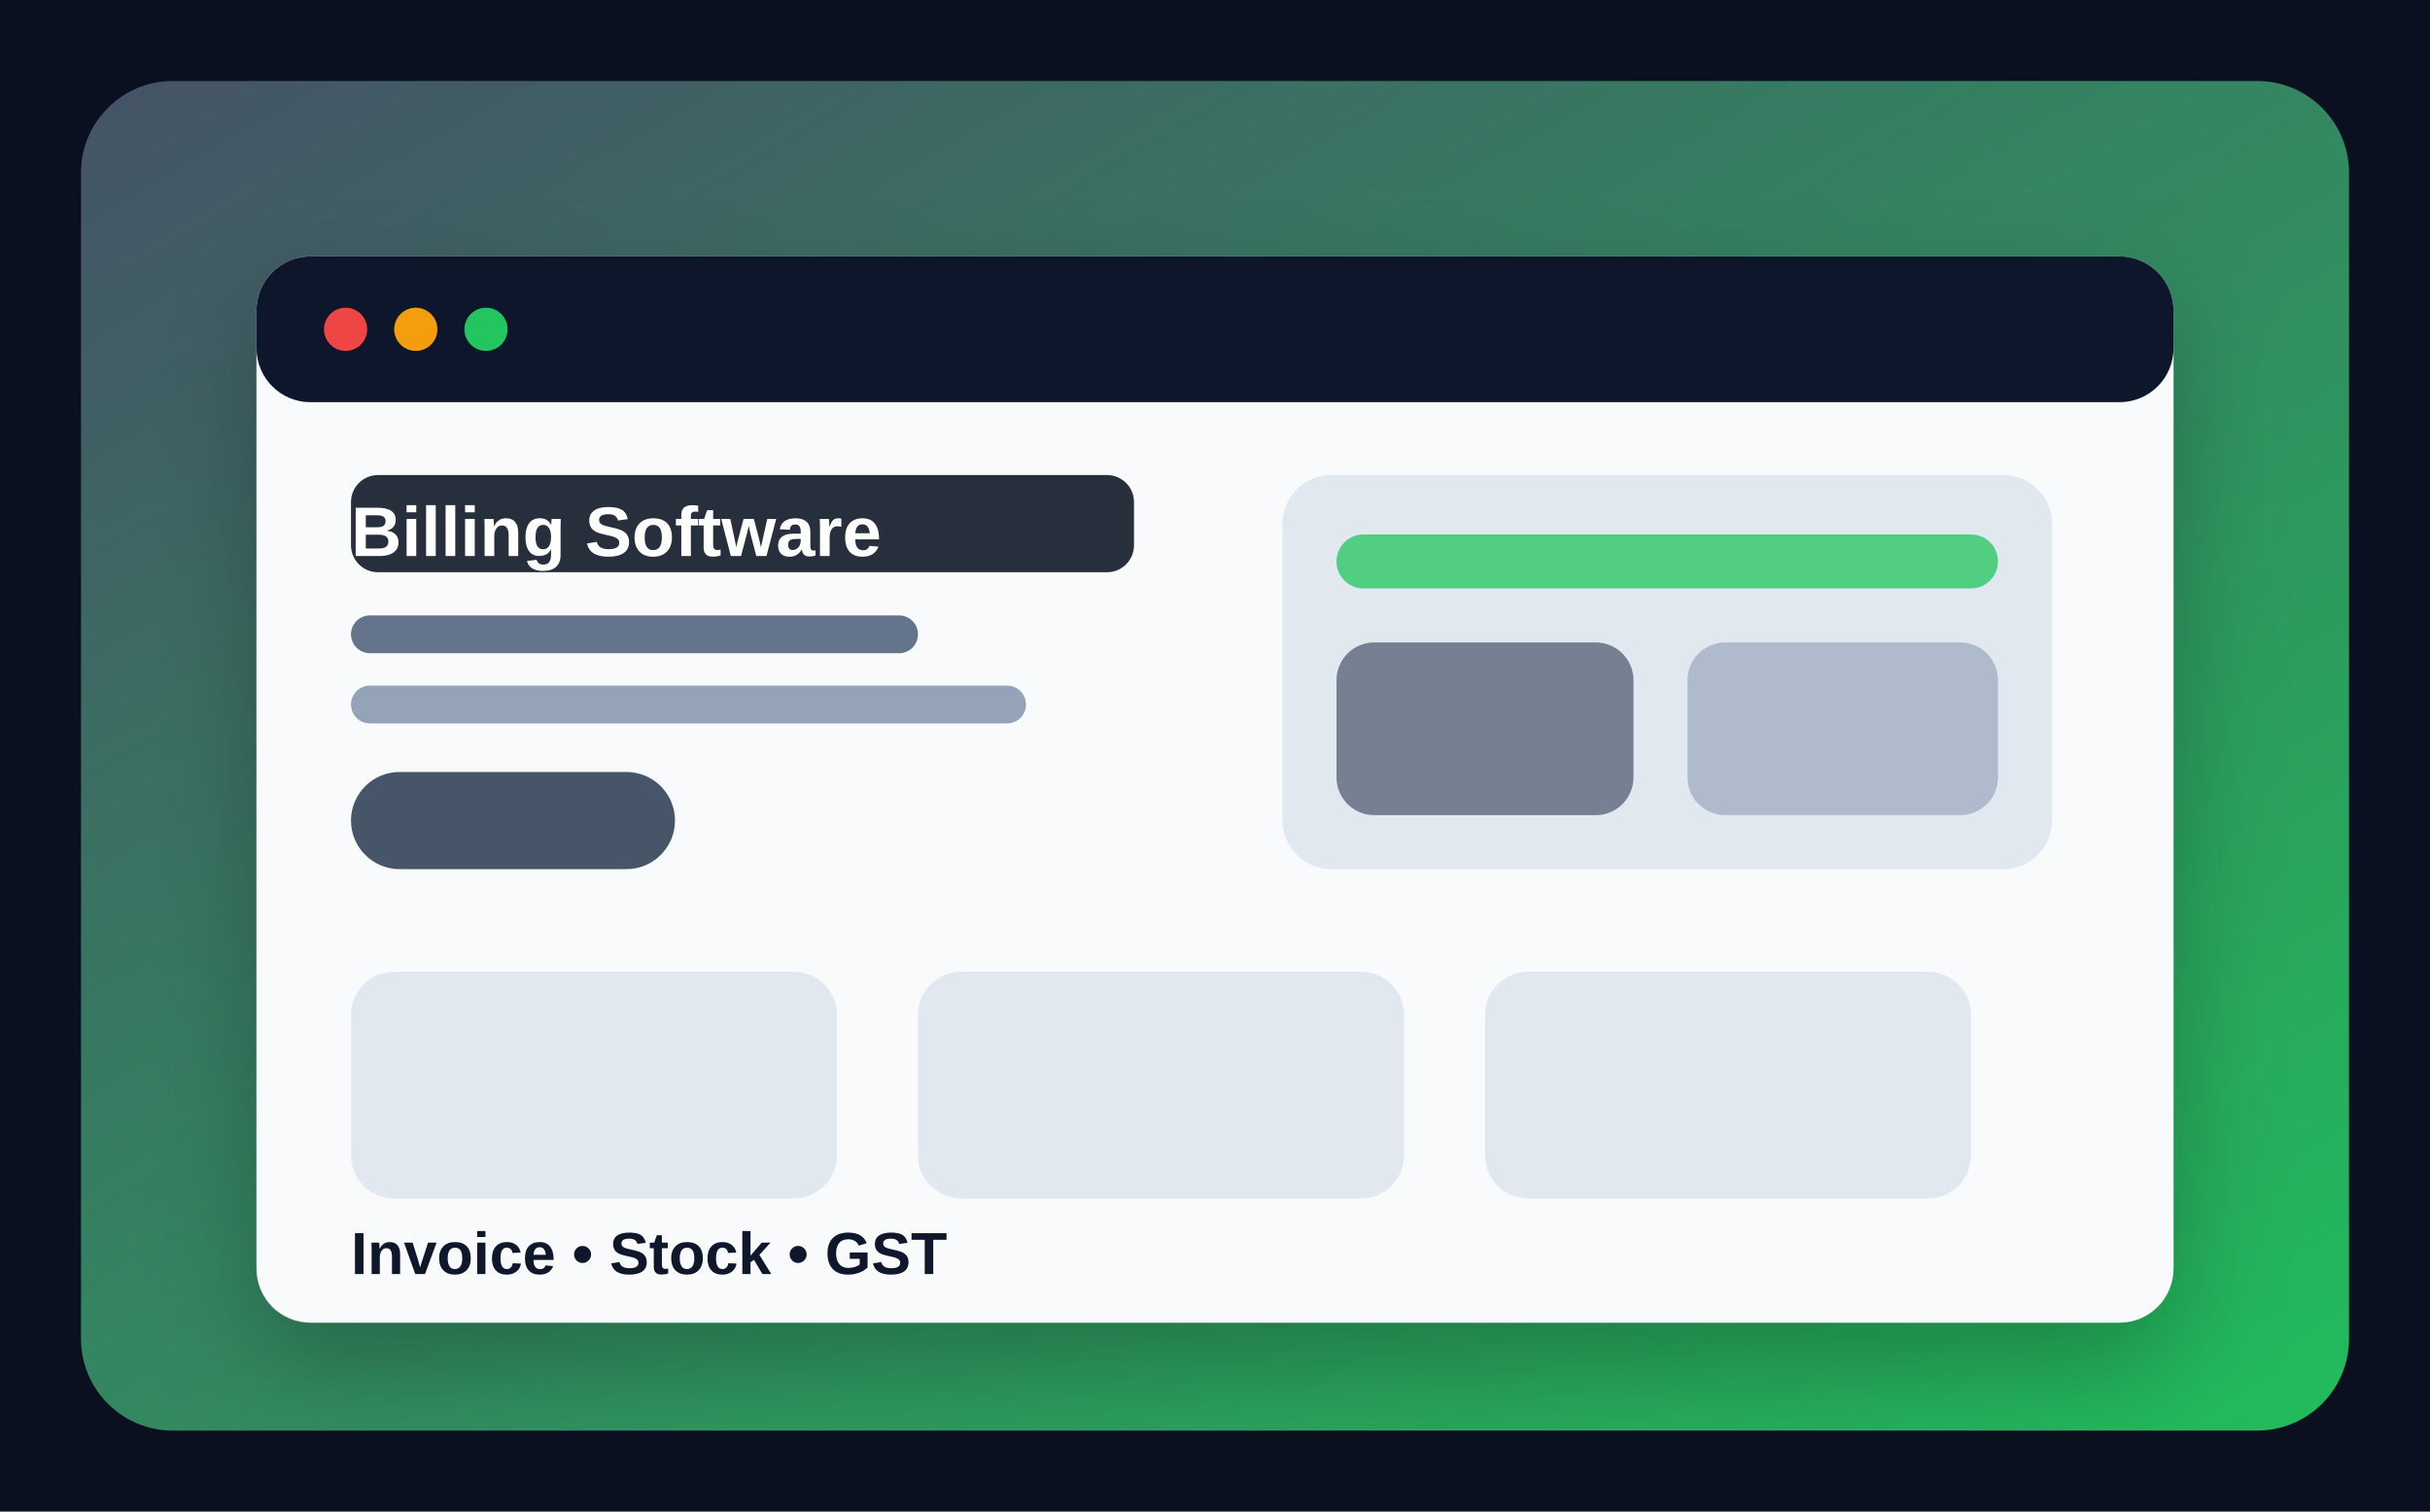
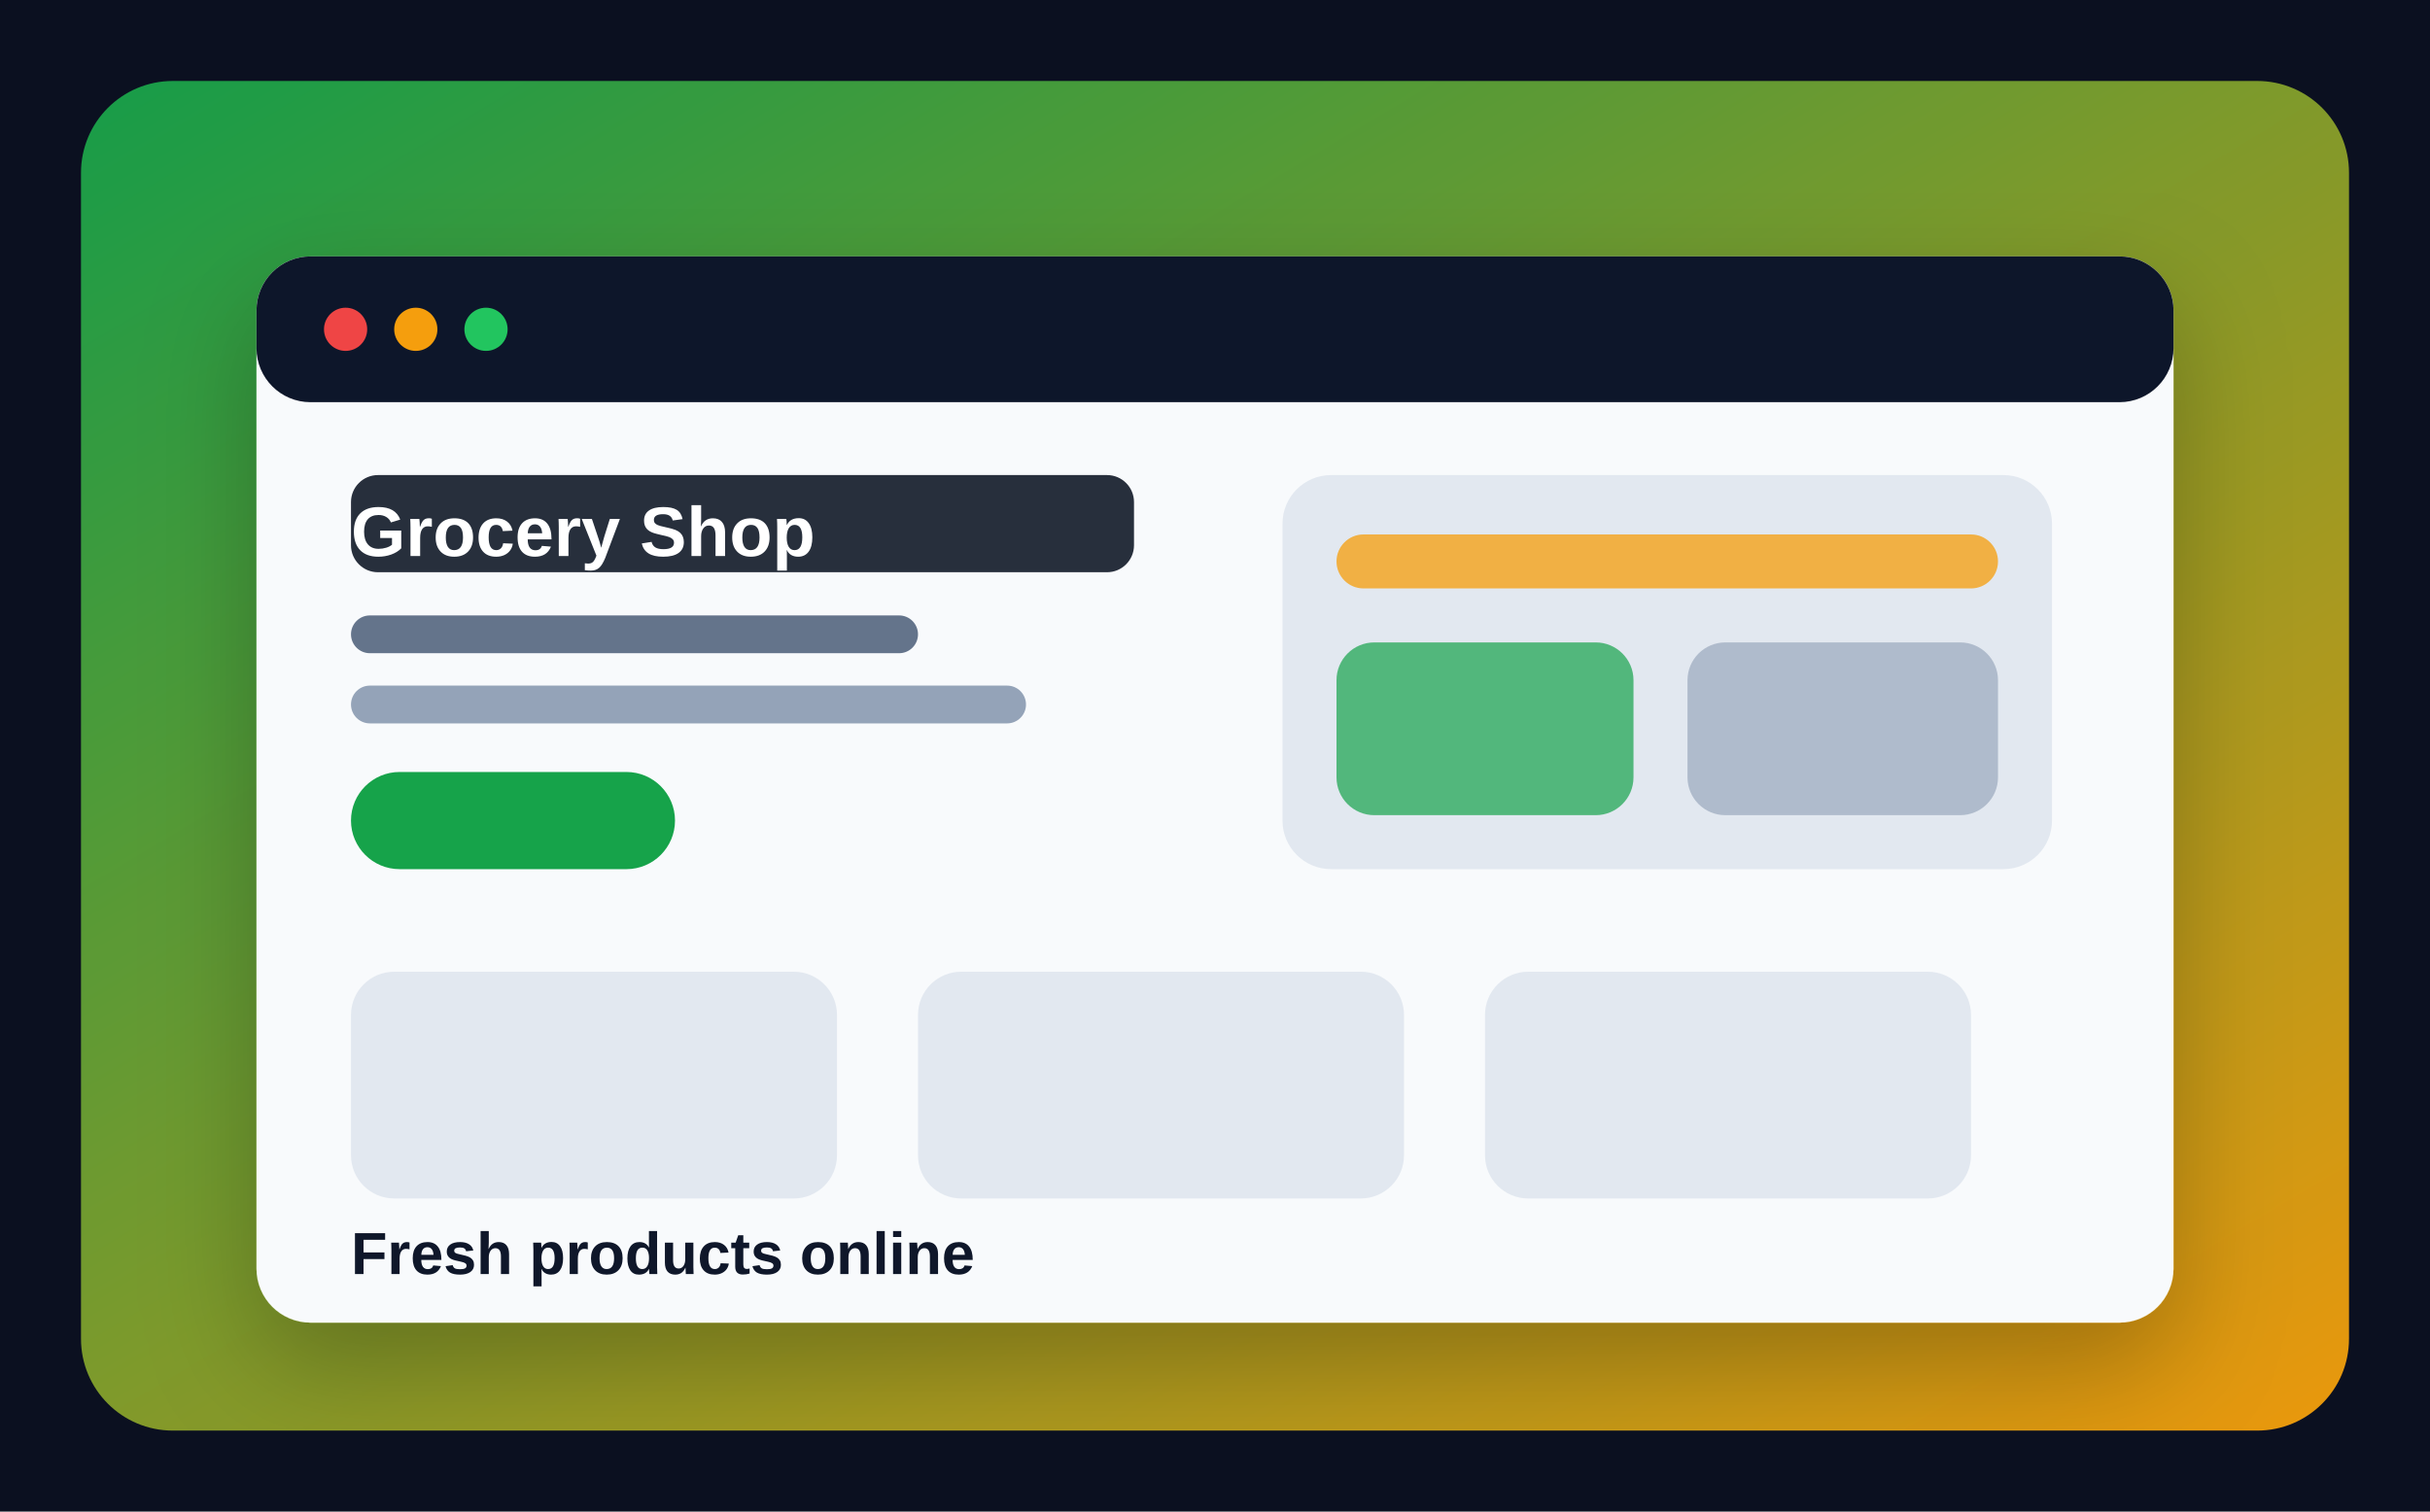
<svg xmlns="http://www.w3.org/2000/svg" width="900" height="560" viewBox="0 0 900 560">
  <defs>
    <linearGradient id="g" x1="0" y1="0" x2="1" y2="1">
-       <stop stop-color="#475569" />
-       <stop offset="1" stop-color="#22c55e" />
+       <stop stop-color="#16a34a" />
+       <stop offset="1" stop-color="#f59e0b" />
    </linearGradient>
    <filter id="s">
      <feDropShadow dx="0" dy="16" stdDeviation="20" flood-opacity=".25" />
    </filter>
  </defs>
  <rect width="900" height="560" fill="#0b1020" />
  <rect x="30" y="30" width="840" height="500" rx="34" fill="url(#g)" opacity=".95" />
  <g filter="url(#s)">
    <rect x="95" y="95" width="710" height="395" rx="20" fill="#f8fafc" />
    <rect x="95" y="95" width="710" height="54" rx="20" fill="#0f172a" />
    <circle cx="128" cy="122" r="8" fill="#ef4444" />
    <circle cx="154" cy="122" r="8" fill="#f59e0b" />
    <circle cx="180" cy="122" r="8" fill="#22c55e" />
  </g>
  <rect x="130" y="176" width="290" height="36" rx="10" fill="#111827" opacity=".9" />
  <rect x="130" y="228" width="210" height="14" rx="7" fill="#64748b" />
  <rect x="130" y="254" width="250" height="14" rx="7" fill="#94a3b8" />
-   <rect x="130" y="286" width="120" height="36" rx="18" fill="#475569" />
+   <rect x="130" y="286" width="120" height="36" rx="18" fill="#16a34a" />
  <rect x="475" y="176" width="285" height="146" rx="18" fill="#e2e8f0" />
-   <rect x="495" y="198" width="245" height="20" rx="10" fill="#22c55e" opacity=".75" />
-   <rect x="495" y="238" width="110" height="64" rx="14" fill="#475569" opacity=".70" />
+   <rect x="495" y="198" width="245" height="20" rx="10" fill="#f59e0b" opacity=".75" />
+   <rect x="495" y="238" width="110" height="64" rx="14" fill="#16a34a" opacity=".70" />
  <rect x="625" y="238" width="115" height="64" rx="14" fill="#94a3b8" opacity=".65" />
  <rect x="130" y="360" width="180" height="84" rx="16" fill="#e2e8f0" />
  <rect x="340" y="360" width="180" height="84" rx="16" fill="#e2e8f0" />
  <rect x="550" y="360" width="180" height="84" rx="16" fill="#e2e8f0" />
-   <text x="130" y="206" font-family="Arial, sans-serif" font-size="26" font-weight="800" fill="#fff">Billing Software</text>
-   <text x="130" y="472" font-family="Arial, sans-serif" font-size="22" font-weight="700" fill="#0f172a">Invoice • Stock • GST</text>
+   <text x="130" y="206" font-family="Arial, sans-serif" font-size="26" font-weight="800" fill="#fff">Grocery Shop</text>
+   <text x="130" y="472" font-family="Arial, sans-serif" font-size="22" font-weight="700" fill="#0f172a">Fresh products online</text>
</svg>
